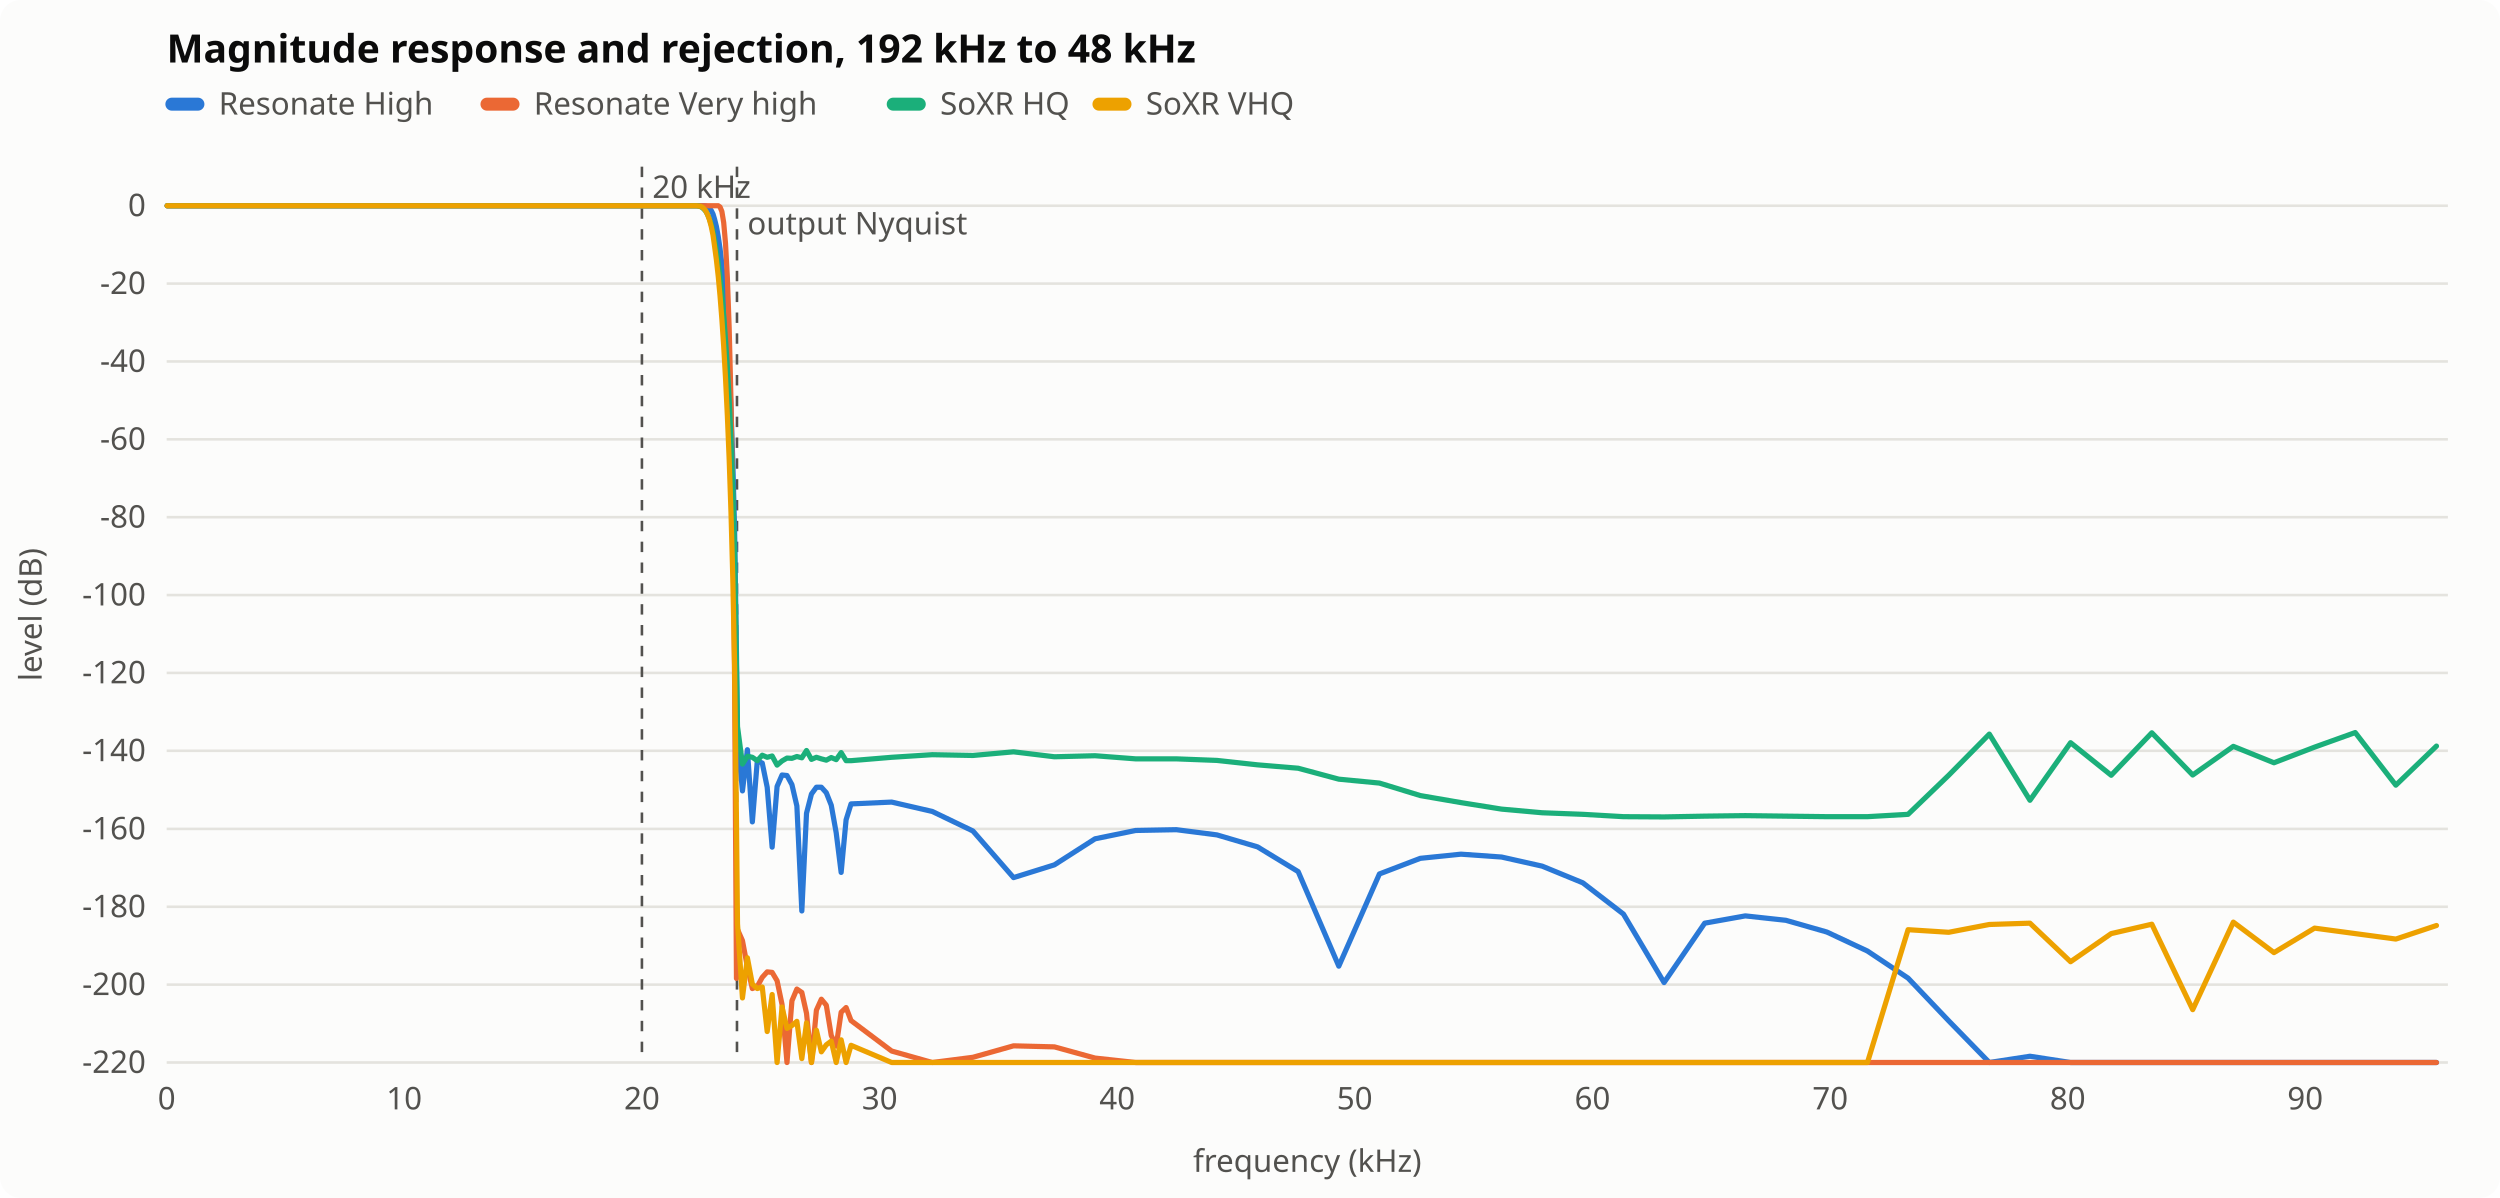
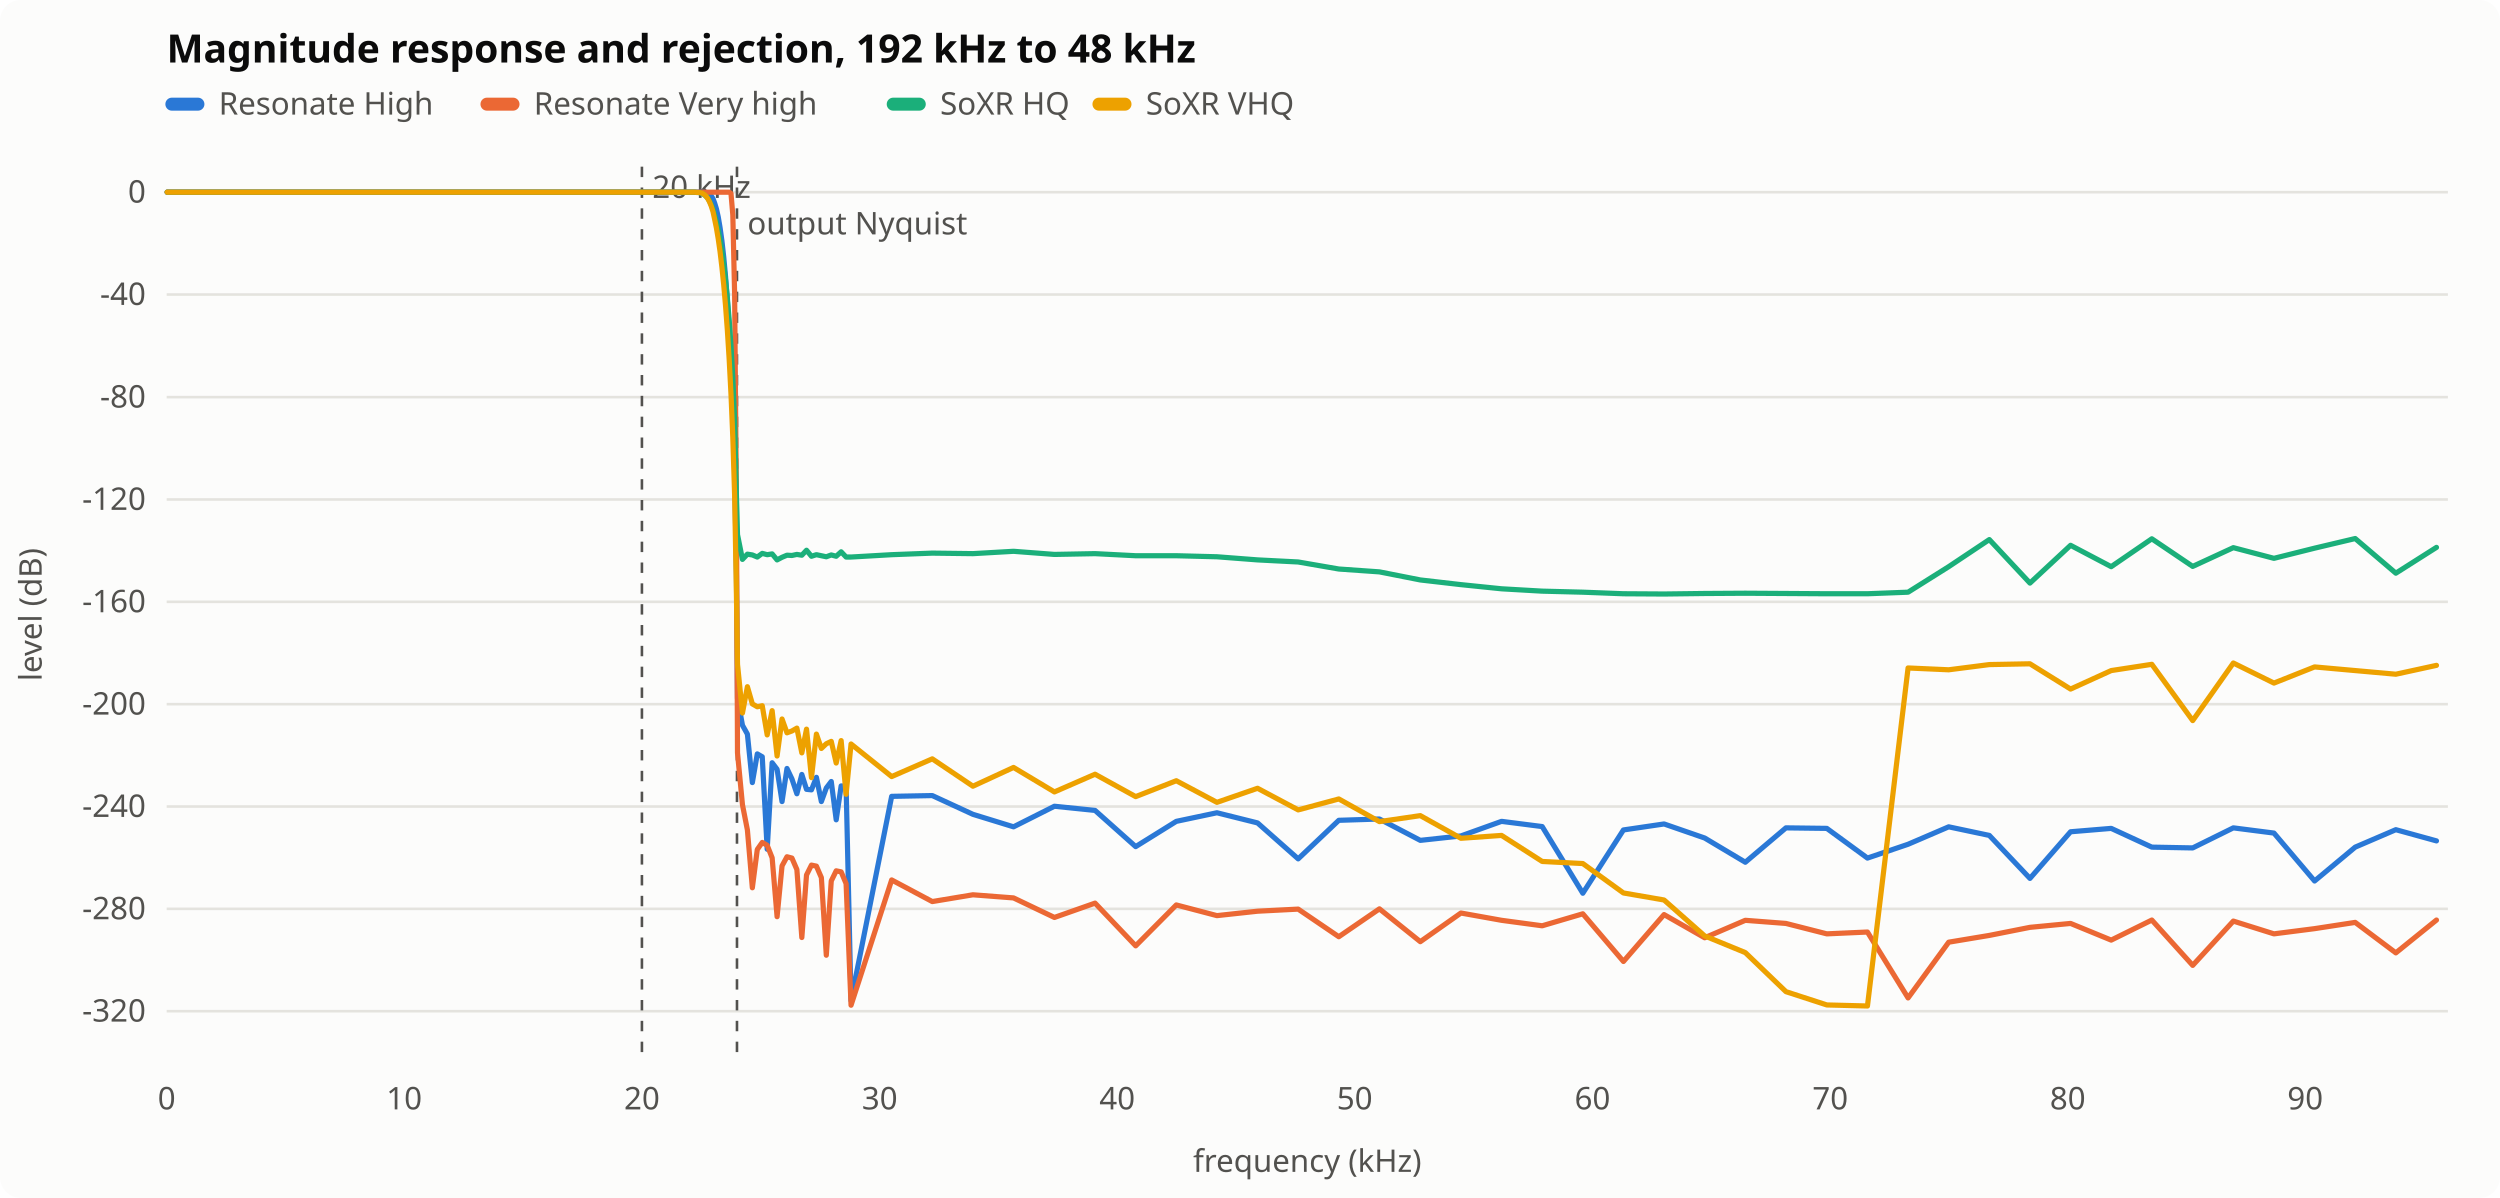
<svg xmlns="http://www.w3.org/2000/svg" viewBox="0 0 960 460" width="960" height="460" role="img" aria-label="Magnitude response and rejection, 192 kHz to 48 kHz">
  <style>
.surface { fill: #fcfcfb; }
text { fill: #52514e; font: 12px system-ui, sans-serif; }
.title { fill: #0b0b0b; font-size: 15px; font-weight: 600; }
.grid { stroke: #e4e3de; stroke-width: 1; }
.marker { stroke: #52514e; stroke-width: 1; stroke-dasharray: 4 4; }
.line { fill: none; stroke-width: 2; stroke-linejoin: round; stroke-linecap: round; }
.one { stroke: #2a78d6; fill: #2a78d6; }
.two { stroke: #eb6834; fill: #eb6834; }
.three { stroke: #1baf7a; fill: #1baf7a; }
.four { stroke: #eda100; fill: #eda100; }
.line.one, .line.two, .line.three, .line.four { fill: none; }
@media (prefers-color-scheme: dark) {
  .surface { fill: #1a1a19; }
  text { fill: #c3c2b7; }
  .title { fill: #f0efec; }
  .grid { stroke: #34332f; }
  .marker { stroke: #c3c2b7; }
  .one { stroke: #3987e5; fill: #3987e5; }
  .two { stroke: #d95926; fill: #d95926; }
  .three { stroke: #199e70; fill: #199e70; }
  .four { stroke: #c98500; fill: #c98500; }
  .line.one, .line.two, .line.three, .line.four { fill: none; }
}
</style>
  <rect class="surface" width="960" height="460" rx="8" />
  <text class="title" x="64" y="24">Magnitude response and rejection, 192 kHz to 48 kHz</text>
  <rect class="one" x="64" y="38" width="14" height="4" rx="2" />
  <text x="84" y="44">Resonate High</text>
  <rect class="two" x="185" y="38" width="14" height="4" rx="2" />
  <text x="205" y="44">Resonate Very high</text>
  <rect class="three" x="341" y="38" width="14" height="4" rx="2" />
  <text x="361" y="44">SoXR HQ</text>
  <rect class="four" x="420" y="38" width="14" height="4" rx="2" />
  <text x="440" y="44">SoXR VHQ</text>
-   <line class="grid" x1="64" x2="940" y1="408.0" y2="408.0" />
-   <text x="56" y="412.0" text-anchor="end">-220</text>
-   <line class="grid" x1="64" x2="940" y1="378.1" y2="378.1" />
-   <text x="56" y="382.1" text-anchor="end">-200</text>
-   <line class="grid" x1="64" x2="940" y1="348.2" y2="348.2" />
-   <text x="56" y="352.2" text-anchor="end">-180</text>
-   <line class="grid" x1="64" x2="940" y1="318.3" y2="318.3" />
-   <text x="56" y="322.3" text-anchor="end">-160</text>
-   <line class="grid" x1="64" x2="940" y1="288.3" y2="288.3" />
-   <text x="56" y="292.3" text-anchor="end">-140</text>
-   <line class="grid" x1="64" x2="940" y1="258.4" y2="258.4" />
-   <text x="56" y="262.4" text-anchor="end">-120</text>
-   <line class="grid" x1="64" x2="940" y1="228.5" y2="228.5" />
-   <text x="56" y="232.5" text-anchor="end">-100</text>
-   <line class="grid" x1="64" x2="940" y1="198.6" y2="198.6" />
-   <text x="56" y="202.6" text-anchor="end">-80</text>
-   <line class="grid" x1="64" x2="940" y1="168.7" y2="168.7" />
-   <text x="56" y="172.7" text-anchor="end">-60</text>
-   <line class="grid" x1="64" x2="940" y1="138.8" y2="138.8" />
-   <text x="56" y="142.8" text-anchor="end">-40</text>
-   <line class="grid" x1="64" x2="940" y1="108.9" y2="108.9" />
-   <text x="56" y="112.9" text-anchor="end">-20</text>
-   <line class="grid" x1="64" x2="940" y1="79.0" y2="79.0" />
-   <text x="56" y="83.0" text-anchor="end">0</text>
+   <line class="grid" x1="64" x2="940" y1="388.3" y2="388.3" />
+   <text x="56" y="392.3" text-anchor="end">-320</text>
+   <line class="grid" x1="64" x2="940" y1="349.0" y2="349.0" />
+   <text x="56" y="353.0" text-anchor="end">-280</text>
+   <line class="grid" x1="64" x2="940" y1="309.7" y2="309.7" />
+   <text x="56" y="313.7" text-anchor="end">-240</text>
+   <line class="grid" x1="64" x2="940" y1="270.4" y2="270.4" />
+   <text x="56" y="274.4" text-anchor="end">-200</text>
+   <line class="grid" x1="64" x2="940" y1="231.1" y2="231.1" />
+   <text x="56" y="235.1" text-anchor="end">-160</text>
+   <line class="grid" x1="64" x2="940" y1="191.8" y2="191.8" />
+   <text x="56" y="195.8" text-anchor="end">-120</text>
+   <line class="grid" x1="64" x2="940" y1="152.5" y2="152.5" />
+   <text x="56" y="156.5" text-anchor="end">-80</text>
+   <line class="grid" x1="64" x2="940" y1="113.1" y2="113.1" />
+   <text x="56" y="117.1" text-anchor="end">-40</text>
+   <line class="grid" x1="64" x2="940" y1="73.8" y2="73.8" />
+   <text x="56" y="77.8" text-anchor="end">0</text>
  <text x="64.0" y="426" text-anchor="middle">0</text>
  <text x="155.2" y="426" text-anchor="middle">10</text>
  <text x="246.5" y="426" text-anchor="middle">20</text>
  <text x="337.8" y="426" text-anchor="middle">30</text>
  <text x="429.0" y="426" text-anchor="middle">40</text>
  <text x="520.2" y="426" text-anchor="middle">50</text>
  <text x="611.5" y="426" text-anchor="middle">60</text>
  <text x="702.8" y="426" text-anchor="middle">70</text>
  <text x="794.0" y="426" text-anchor="middle">80</text>
  <text x="885.2" y="426" text-anchor="middle">90</text>
  <text x="502" y="450" text-anchor="middle">frequency (kHz)</text>
  <text x="16" y="236" transform="rotate(-90 16 236)" text-anchor="middle">level (dB)</text>
  <line class="marker" x1="246.5" x2="246.5" y1="64" y2="408" />
  <text x="250.5" y="76">20 kHz</text>
  <line class="marker" x1="283.0" x2="283.0" y1="64" y2="408" />
  <text x="287.0" y="90">output Nyquist</text>
-   <polyline class="line one" points="64.2,79.0 64.2,79.0 64.2,79.0 64.3,79.0 64.3,79.0 64.3,79.0 64.4,79.0 64.4,79.0 64.4,79.0 64.5,79.0 64.5,79.0 64.6,79.0 64.7,79.0 64.8,79.0 64.9,79.0 64.9,79.0 65.1,79.0 65.2,79.0 65.3,79.0 65.5,79.0 65.6,79.0 65.8,79.0 66.1,79.0 66.3,79.0 66.6,79.0 66.9,79.0 67.2,79.0 67.6,79.0 68.0,79.0 68.4,79.0 68.9,79.0 69.5,79.0 70.2,79.0 70.9,79.0 71.7,79.0 72.6,79.0 73.1,79.0 73.6,79.0 74.7,79.0 75.9,79.0 77.3,79.0 78.8,79.0 80.6,79.0 82.5,79.0 84.6,79.0 87.0,79.0 89.7,79.0 92.7,79.0 96.0,79.0 99.8,79.0 103.9,79.0 108.6,79.0 113.8,79.0 119.5,79.0 126.0,79.0 133.2,79.0 141.2,79.0 150.2,79.0 160.2,79.0 171.4,79.0 183.9,79.0 197.8,79.0 213.4,79.0 230.8,79.0 246.5,79.0 250.2,79.0 250.8,79.0 251.5,79.0 252.2,79.0 252.9,79.0 253.6,79.0 254.3,79.0 255.0,79.0 255.7,79.0 256.4,79.0 257.1,79.0 257.8,79.0 258.5,79.0 259.2,79.0 259.9,79.0 260.6,79.0 261.3,79.0 262.0,79.0 262.6,79.0 263.3,79.0 264.0,79.0 264.7,79.0 265.4,79.0 266.1,79.0 266.8,79.0 267.5,79.0 268.2,79.0 268.9,79.0 269.6,79.0 270.3,79.0 271.0,79.1 271.7,79.4 272.4,79.9 273.1,80.8 273.8,82.2 274.4,84.2 275.1,87.0 275.8,90.8 276.5,95.5 277.2,101.5 277.9,108.7 278.6,117.6 279.3,128.3 280.0,141.3 280.7,157.2 281.4,177.3 282.1,204.4 282.8,250.7 283.2,283.2 285.1,303.7 287.0,287.9 288.9,315.6 290.8,292.2 292.7,293.0 294.6,302.3 296.5,325.3 298.4,302.0 300.3,297.6 302.2,297.8 304.1,301.3 306.0,309.5 307.9,349.8 309.7,312.3 311.6,304.9 313.5,302.3 315.4,302.3 317.3,304.4 319.2,309.2 321.1,319.8 323.0,335.0 324.9,314.8 326.8,308.7 342.4,308.0 358.0,311.6 373.6,319.1 389.2,337.0 404.9,332.1 420.5,322.1 436.1,318.9 451.7,318.6 467.3,320.6 482.9,325.2 498.5,334.7 514.1,371.0 529.7,335.6 545.4,329.6 561.0,328.0 576.6,329.1 592.2,332.6 607.8,339.0 623.4,351.0 639.0,377.3 654.6,354.5 670.2,351.7 685.8,353.4 701.5,357.9 717.1,365.2 732.7,375.6 748.3,392.0 763.9,408.0 779.5,405.6 795.1,408.0 810.7,408.0 826.3,408.0 842.0,408.0 857.6,408.0 873.2,408.0 888.8,408.0 904.4,408.0 920.0,408.0 935.6,408.0" />
-   <polyline class="line two" points="64.2,79.0 64.2,79.0 64.2,79.0 64.3,79.0 64.3,79.0 64.3,79.0 64.4,79.0 64.4,79.0 64.4,79.0 64.5,79.0 64.5,79.0 64.6,79.0 64.7,79.0 64.8,79.0 64.9,79.0 64.9,79.0 65.1,79.0 65.2,79.0 65.3,79.0 65.5,79.0 65.6,79.0 65.8,79.0 66.1,79.0 66.3,79.0 66.6,79.0 66.9,79.0 67.2,79.0 67.6,79.0 68.0,79.0 68.4,79.0 68.9,79.0 69.5,79.0 70.2,79.0 70.9,79.0 71.7,79.0 72.6,79.0 73.1,79.0 73.6,79.0 74.7,79.0 75.9,79.0 77.3,79.0 78.8,79.0 80.6,79.0 82.5,79.0 84.6,79.0 87.0,79.0 89.7,79.0 92.7,79.0 96.0,79.0 99.8,79.0 103.9,79.0 108.6,79.0 113.8,79.0 119.5,79.0 126.0,79.0 133.2,79.0 141.2,79.0 150.2,79.0 160.2,79.0 171.4,79.0 183.9,79.0 197.8,79.0 213.4,79.0 230.8,79.0 246.5,79.0 250.2,79.0 250.8,79.0 251.5,79.0 252.2,79.0 252.9,79.0 253.6,79.0 254.3,79.0 255.0,79.0 255.7,79.0 256.4,79.0 257.1,79.0 257.8,79.0 258.5,79.0 259.2,79.0 259.9,79.0 260.6,79.0 261.3,79.0 262.0,79.0 262.6,79.0 263.3,79.0 264.0,79.0 264.7,79.0 265.4,79.0 266.1,79.0 266.8,79.0 267.5,79.0 268.2,79.0 268.9,79.0 269.6,79.0 270.3,79.0 271.0,79.0 271.7,79.0 272.4,79.0 273.1,79.0 273.8,79.0 274.4,79.0 275.1,79.0 275.8,79.0 276.5,79.5 277.2,81.2 277.9,85.5 278.6,93.5 279.3,106.5 280.0,125.9 280.7,153.9 281.4,194.7 282.1,263.0 282.8,375.7 283.2,356.9 285.1,361.2 287.0,371.3 288.9,379.6 290.8,378.8 292.7,375.3 294.6,373.2 296.5,373.4 298.4,376.6 300.3,385.7 302.2,408.0 304.1,384.3 306.0,379.8 307.9,381.1 309.7,389.1 311.6,408.0 313.5,387.9 315.4,383.7 317.3,386.0 319.2,397.6 321.1,401.7 323.0,388.7 324.9,386.9 326.8,391.9 342.4,403.6 358.0,408.0 373.6,406.0 389.2,401.6 404.9,402.0 420.5,406.3 436.1,408.0 451.7,408.0 467.3,408.0 482.9,408.0 498.5,408.0 514.1,408.0 529.7,408.0 545.4,408.0 561.0,408.0 576.6,408.0 592.2,408.0 607.8,408.0 623.4,408.0 639.0,408.0 654.6,408.0 670.2,408.0 685.8,408.0 701.5,408.0 717.1,408.0 732.7,408.0 748.3,408.0 763.9,408.0 779.5,408.0 795.1,408.0 810.7,408.0 826.3,408.0 842.0,408.0 857.6,408.0 873.2,408.0 888.8,408.0 904.4,408.0 920.0,408.0 935.6,408.0" />
-   <polyline class="line three" points="64.2,79.0 64.2,79.0 64.2,79.0 64.3,79.0 64.3,79.0 64.3,79.0 64.4,79.0 64.4,79.0 64.4,79.0 64.5,79.0 64.5,79.0 64.6,79.0 64.7,79.0 64.8,79.0 64.9,79.0 64.9,79.0 65.1,79.0 65.2,79.0 65.3,79.0 65.5,79.0 65.6,79.0 65.8,79.0 66.1,79.0 66.3,79.0 66.6,79.0 66.9,79.0 67.2,79.0 67.6,79.0 68.0,79.0 68.4,79.0 68.9,79.0 69.5,79.0 70.2,79.0 70.9,79.0 71.7,79.0 72.6,79.0 73.1,79.0 73.6,79.0 74.7,79.0 75.9,79.0 77.3,79.0 78.8,79.0 80.6,79.0 82.5,79.0 84.6,79.0 87.0,79.0 89.7,79.0 92.7,79.0 96.0,79.0 99.8,79.0 103.9,79.0 108.6,79.0 113.8,79.0 119.5,79.0 126.0,79.0 133.2,79.0 141.2,79.0 150.2,79.0 160.2,79.0 171.4,79.0 183.9,79.0 197.8,79.0 213.4,79.0 230.8,79.0 246.5,79.0 250.2,79.0 250.8,79.0 251.5,79.0 252.2,79.0 252.9,79.0 253.6,79.0 254.3,79.0 255.0,79.0 255.7,79.0 256.4,79.0 257.1,79.0 257.8,79.0 258.5,79.0 259.2,79.0 259.9,79.0 260.6,79.0 261.3,79.0 262.0,79.0 262.6,79.0 263.3,79.0 264.0,79.0 264.7,79.0 265.4,79.0 266.1,79.0 266.8,79.0 267.5,79.0 268.2,79.1 268.9,79.3 269.6,79.7 270.3,80.3 271.0,81.1 271.7,82.3 272.4,84.0 273.1,86.1 273.8,88.8 274.4,92.1 275.1,96.2 275.8,101.0 276.5,106.7 277.2,113.4 277.9,121.2 278.6,130.3 279.3,140.9 280.0,153.5 280.7,168.6 281.4,187.4 282.1,212.5 282.8,256.7 283.2,279.0 285.1,293.4 287.0,290.4 288.9,290.8 290.8,292.1 292.7,290.0 294.6,290.8 296.5,290.3 298.4,293.8 300.3,292.2 302.2,291.1 304.1,291.2 306.0,290.5 307.9,291.0 309.7,288.2 311.6,291.6 313.5,290.8 315.4,291.4 317.3,291.9 319.2,290.9 321.1,291.7 323.0,289.0 324.9,292.1 326.8,292.1 342.4,290.8 358.0,289.8 373.6,290.1 389.2,288.7 404.9,290.6 420.5,290.2 436.1,291.4 451.7,291.4 467.3,292.0 482.9,293.7 498.5,295.0 514.1,299.2 529.7,300.7 545.4,305.5 561.0,308.2 576.6,310.7 592.2,312.1 607.8,312.7 623.4,313.6 639.0,313.7 654.6,313.4 670.2,313.2 685.8,313.4 701.5,313.6 717.1,313.6 732.7,312.7 748.3,297.7 763.9,281.9 779.5,307.3 795.1,285.2 810.7,297.7 826.3,281.4 842.0,297.6 857.6,286.6 873.2,292.9 888.8,286.9 904.4,281.3 920.0,301.5 935.6,286.5" />
-   <polyline class="line four" points="64.2,79.0 64.2,79.0 64.2,79.0 64.3,79.0 64.3,79.0 64.3,79.0 64.4,79.0 64.4,79.0 64.4,79.0 64.5,79.0 64.5,79.0 64.6,79.0 64.7,79.0 64.8,79.0 64.9,79.0 64.9,79.0 65.1,79.0 65.2,79.0 65.3,79.0 65.5,79.0 65.6,79.0 65.8,79.0 66.1,79.0 66.3,79.0 66.6,79.0 66.9,79.0 67.2,79.0 67.6,79.0 68.0,79.0 68.4,79.0 68.9,79.0 69.5,79.0 70.2,79.0 70.9,79.0 71.7,79.0 72.6,79.0 73.1,79.0 73.6,79.0 74.7,79.0 75.9,79.0 77.3,79.0 78.8,79.0 80.6,79.0 82.5,79.0 84.6,79.0 87.0,79.0 89.7,79.0 92.7,79.0 96.0,79.0 99.8,79.0 103.9,79.0 108.6,79.0 113.8,79.0 119.5,79.0 126.0,79.0 133.2,79.0 141.2,79.0 150.2,79.0 160.2,79.0 171.4,79.0 183.9,79.0 197.8,79.0 213.4,79.0 230.8,79.0 246.5,79.0 250.2,79.0 250.8,79.0 251.5,79.0 252.2,79.0 252.9,79.0 253.6,79.0 254.3,79.0 255.0,79.0 255.7,79.0 256.4,79.0 257.1,79.0 257.8,79.0 258.5,79.0 259.2,79.0 259.9,79.0 260.6,79.0 261.3,79.0 262.0,79.0 262.6,79.0 263.3,79.0 264.0,79.0 264.7,79.0 265.4,79.0 266.1,79.0 266.8,79.0 267.5,79.0 268.2,79.1 268.9,79.2 269.6,79.5 270.3,80.1 271.0,81.0 271.7,82.4 272.4,84.3 273.1,86.9 273.8,90.3 274.4,94.6 275.1,99.8 275.8,106.1 276.5,113.7 277.2,122.6 277.9,133.0 278.6,145.2 279.3,159.5 280.0,176.4 280.7,196.8 281.4,222.2 282.1,256.1 282.8,315.1 283.2,354.7 285.1,383.2 287.0,367.8 288.9,377.9 290.8,379.6 292.7,379.0 294.6,396.1 296.5,381.9 298.4,408.0 300.3,386.7 302.2,394.9 304.1,393.8 306.0,392.2 307.9,406.5 309.7,392.8 311.6,408.0 313.5,395.6 315.4,403.9 317.3,401.2 319.2,399.8 321.1,408.0 323.0,399.3 324.9,408.0 326.8,401.4 342.4,408.0 358.0,408.0 373.6,408.0 389.2,408.0 404.9,408.0 420.5,408.0 436.1,408.0 451.7,408.0 467.3,408.0 482.9,408.0 498.5,408.0 514.1,408.0 529.7,408.0 545.4,408.0 561.0,408.0 576.6,408.0 592.2,408.0 607.8,408.0 623.4,408.0 639.0,408.0 654.6,408.0 670.2,408.0 685.8,408.0 701.5,408.0 717.1,408.0 732.7,357.0 748.3,358.0 763.9,355.0 779.5,354.5 795.1,369.3 810.7,358.5 826.3,354.9 842.0,387.7 857.6,354.1 873.2,365.8 888.8,356.4 904.4,358.5 920.0,360.6 935.6,355.4" />
+   <polyline class="line one" points="64.2,73.8 64.2,73.8 64.2,73.8 64.3,73.8 64.3,73.8 64.3,73.8 64.4,73.8 64.4,73.8 64.4,73.8 64.5,73.8 64.5,73.8 64.6,73.8 64.7,73.8 64.8,73.8 64.9,73.8 64.9,73.8 65.1,73.8 65.2,73.8 65.3,73.8 65.5,73.8 65.6,73.8 65.8,73.8 66.1,73.8 66.3,73.8 66.6,73.8 66.9,73.8 67.2,73.8 67.6,73.8 68.0,73.8 68.4,73.8 68.9,73.8 69.5,73.8 70.2,73.8 70.9,73.8 71.7,73.8 72.6,73.8 73.1,73.8 73.6,73.8 74.7,73.8 75.9,73.8 77.3,73.8 78.8,73.8 80.6,73.8 82.5,73.8 84.6,73.8 87.0,73.8 89.7,73.8 92.7,73.8 96.0,73.8 99.8,73.8 103.9,73.8 108.6,73.8 113.8,73.8 119.5,73.8 126.0,73.8 133.2,73.8 141.2,73.8 150.2,73.8 160.2,73.8 171.4,73.8 183.9,73.8 197.8,73.8 213.4,73.8 230.8,73.8 246.5,73.8 250.2,73.8 250.8,73.8 251.5,73.8 252.2,73.8 252.9,73.8 253.6,73.8 254.3,73.8 255.0,73.8 255.7,73.8 256.4,73.8 257.1,73.8 257.8,73.8 258.5,73.8 259.2,73.8 259.9,73.8 260.6,73.8 261.3,73.8 262.0,73.8 262.6,73.8 263.3,73.8 264.0,73.8 264.7,73.8 265.4,73.8 266.1,73.8 266.8,73.8 267.5,73.8 268.2,73.8 268.9,73.8 269.6,73.8 270.3,73.9 271.0,73.9 271.7,74.1 272.4,74.5 273.1,75.2 273.8,76.3 274.4,77.9 275.1,80.2 275.8,83.3 276.5,87.4 277.2,92.4 277.9,98.6 278.6,106.1 279.3,115.3 280.0,126.4 280.7,140.0 281.4,157.3 282.1,180.8 282.8,221.1 283.2,268.1 285.1,278.5 287.0,281.9 288.9,300.5 290.8,289.5 292.7,290.6 294.6,326.1 296.5,292.9 298.4,295.4 300.3,307.8 302.2,295.1 304.1,299.1 306.0,304.8 307.9,297.4 309.7,303.1 311.6,303.3 313.5,298.5 315.4,307.8 317.3,302.6 319.2,300.1 321.1,314.8 323.0,301.8 324.9,301.9 326.8,384.2 342.4,305.8 358.0,305.5 373.6,312.7 389.2,317.5 404.9,309.6 420.5,311.2 436.1,325.1 451.7,315.4 467.3,312.1 482.9,316.0 498.5,329.8 514.1,315.0 529.7,314.5 545.4,322.7 561.0,321.0 576.6,315.4 592.2,317.4 607.8,343.0 623.4,318.7 639.0,316.4 654.6,321.8 670.2,331.1 685.8,317.9 701.5,318.1 717.1,329.5 732.7,324.2 748.3,317.5 763.9,320.8 779.5,337.3 795.1,319.4 810.7,318.1 826.3,325.3 842.0,325.6 857.6,317.9 873.2,319.9 888.8,338.3 904.4,325.3 920.0,318.6 935.6,322.9" />
+   <polyline class="line two" points="64.2,73.8 64.2,73.8 64.2,73.8 64.3,73.8 64.3,73.8 64.3,73.8 64.4,73.8 64.4,73.8 64.4,73.8 64.5,73.8 64.5,73.8 64.6,73.8 64.7,73.8 64.8,73.8 64.9,73.8 64.9,73.8 65.1,73.8 65.2,73.8 65.3,73.8 65.5,73.8 65.6,73.8 65.8,73.8 66.1,73.8 66.3,73.8 66.6,73.8 66.9,73.8 67.2,73.8 67.6,73.8 68.0,73.8 68.4,73.8 68.9,73.8 69.5,73.8 70.2,73.8 70.9,73.8 71.7,73.8 72.6,73.8 73.1,73.8 73.6,73.8 74.7,73.8 75.9,73.8 77.3,73.8 78.8,73.8 80.6,73.8 82.5,73.8 84.6,73.8 87.0,73.8 89.7,73.8 92.7,73.8 96.0,73.8 99.8,73.8 103.9,73.8 108.6,73.8 113.8,73.8 119.5,73.8 126.0,73.8 133.2,73.8 141.2,73.8 150.2,73.8 160.2,73.8 171.4,73.8 183.9,73.8 197.8,73.8 213.4,73.8 230.8,73.8 246.5,73.8 250.2,73.8 250.8,73.8 251.5,73.8 252.2,73.8 252.9,73.8 253.6,73.8 254.3,73.8 255.0,73.8 255.7,73.8 256.4,73.8 257.1,73.8 257.8,73.8 258.5,73.8 259.2,73.8 259.9,73.8 260.6,73.8 261.3,73.8 262.0,73.8 262.6,73.8 263.3,73.8 264.0,73.8 264.7,73.8 265.4,73.8 266.1,73.8 266.8,73.8 267.5,73.8 268.2,73.8 268.9,73.8 269.6,73.8 270.3,73.8 271.0,73.8 271.7,73.8 272.4,73.8 273.1,73.8 273.8,73.8 274.4,73.8 275.1,73.8 275.8,73.8 276.5,73.8 277.2,73.8 277.9,73.8 278.6,73.8 279.3,73.8 280.0,73.8 280.7,74.3 281.4,82.5 282.1,113.1 282.8,195.6 283.2,289.1 285.1,309.0 287.0,318.7 288.9,340.9 290.8,326.2 292.7,323.5 294.6,324.6 296.5,329.4 298.4,352.0 300.3,332.5 302.2,329.0 304.1,329.5 306.0,333.9 307.9,360.0 309.7,336.0 311.6,332.2 313.5,332.6 315.4,337.0 317.3,366.8 319.2,338.3 321.1,334.4 323.0,334.8 324.9,339.3 326.8,386.0 342.4,337.9 358.0,346.2 373.6,343.6 389.2,344.8 404.9,352.3 420.5,346.8 436.1,363.2 451.7,347.5 467.3,351.6 482.9,349.9 498.5,349.1 514.1,359.7 529.7,349.0 545.4,361.6 561.0,350.6 576.6,353.4 592.2,355.5 607.8,350.9 623.4,369.2 639.0,351.2 654.6,360.1 670.2,353.4 685.8,354.6 701.5,358.6 717.1,357.9 732.7,383.2 748.3,361.8 763.9,359.2 779.5,356.1 795.1,354.6 810.7,361.0 826.3,353.3 842.0,370.7 857.6,353.7 873.2,358.6 888.8,356.6 904.4,354.2 920.0,365.9 935.6,353.3" />
+   <polyline class="line three" points="64.2,73.8 64.2,73.8 64.2,73.8 64.3,73.8 64.3,73.8 64.3,73.8 64.4,73.8 64.4,73.8 64.4,73.8 64.5,73.8 64.5,73.8 64.6,73.8 64.7,73.8 64.8,73.8 64.9,73.8 64.9,73.8 65.1,73.8 65.2,73.8 65.3,73.8 65.5,73.8 65.6,73.8 65.8,73.8 66.1,73.8 66.3,73.8 66.6,73.8 66.9,73.8 67.2,73.8 67.6,73.8 68.0,73.8 68.4,73.8 68.9,73.8 69.5,73.8 70.2,73.8 70.9,73.8 71.7,73.8 72.6,73.8 73.1,73.8 73.6,73.8 74.7,73.8 75.9,73.8 77.3,73.8 78.8,73.8 80.6,73.8 82.5,73.8 84.6,73.8 87.0,73.8 89.7,73.8 92.7,73.8 96.0,73.8 99.8,73.8 103.9,73.8 108.6,73.8 113.8,73.8 119.5,73.8 126.0,73.8 133.2,73.8 141.2,73.8 150.2,73.8 160.2,73.8 171.4,73.8 183.9,73.8 197.8,73.8 213.4,73.8 230.8,73.8 246.5,73.8 250.2,73.8 250.8,73.8 251.5,73.8 252.2,73.8 252.9,73.8 253.6,73.8 254.3,73.8 255.0,73.8 255.7,73.8 256.4,73.8 257.1,73.8 257.8,73.8 258.5,73.8 259.2,73.8 259.9,73.8 260.6,73.8 261.3,73.8 262.0,73.8 262.6,73.8 263.3,73.8 264.0,73.8 264.7,73.8 265.4,73.8 266.1,73.8 266.8,73.8 267.5,73.9 268.2,73.9 268.9,74.1 269.6,74.3 270.3,74.7 271.0,75.3 271.7,76.0 272.4,77.1 273.1,78.5 273.8,80.3 274.4,82.5 275.1,85.1 275.8,88.3 276.5,92.1 277.2,96.4 277.9,101.6 278.6,107.5 279.3,114.5 280.0,122.8 280.7,132.7 281.4,145.1 282.1,161.6 282.8,190.7 283.2,205.3 285.1,214.8 287.0,212.8 288.9,213.1 290.8,213.9 292.7,212.5 294.6,213.0 296.5,212.7 298.4,215.0 300.3,214.0 302.2,213.2 304.1,213.3 306.0,212.9 307.9,213.2 309.7,211.3 311.6,213.6 313.5,213.0 315.4,213.4 317.3,213.8 319.2,213.1 321.1,213.6 323.0,211.9 324.9,213.9 326.8,213.9 342.4,213.0 358.0,212.4 373.6,212.6 389.2,211.7 404.9,212.9 420.5,212.6 436.1,213.4 451.7,213.4 467.3,213.8 482.9,215.0 498.5,215.8 514.1,218.5 529.7,219.6 545.4,222.7 561.0,224.5 576.6,226.1 592.2,227.0 607.8,227.4 623.4,228.0 639.0,228.1 654.6,227.9 670.2,227.8 685.8,227.9 701.5,228.0 717.1,228.0 732.7,227.4 748.3,217.6 763.9,207.2 779.5,223.9 795.1,209.4 810.7,217.6 826.3,206.9 842.0,217.5 857.6,210.3 873.2,214.4 888.8,210.5 904.4,206.8 920.0,220.1 935.6,210.2" />
+   <polyline class="line four" points="64.2,73.8 64.2,73.8 64.2,73.8 64.3,73.8 64.3,73.8 64.3,73.8 64.4,73.8 64.4,73.8 64.4,73.8 64.5,73.8 64.5,73.8 64.6,73.8 64.7,73.8 64.8,73.8 64.9,73.8 64.9,73.8 65.1,73.8 65.2,73.8 65.3,73.8 65.5,73.8 65.6,73.8 65.8,73.8 66.1,73.8 66.3,73.8 66.6,73.8 66.9,73.8 67.2,73.8 67.6,73.8 68.0,73.8 68.4,73.8 68.9,73.8 69.5,73.8 70.2,73.8 70.9,73.8 71.7,73.8 72.6,73.8 73.1,73.8 73.6,73.8 74.7,73.8 75.9,73.8 77.3,73.8 78.8,73.8 80.6,73.8 82.5,73.8 84.6,73.8 87.0,73.8 89.7,73.8 92.7,73.8 96.0,73.8 99.8,73.8 103.9,73.8 108.6,73.8 113.8,73.8 119.5,73.8 126.0,73.8 133.2,73.8 141.2,73.8 150.2,73.8 160.2,73.8 171.4,73.8 183.9,73.8 197.8,73.8 213.4,73.8 230.8,73.8 246.5,73.8 250.2,73.8 250.8,73.8 251.5,73.8 252.2,73.8 252.9,73.8 253.6,73.8 254.3,73.8 255.0,73.8 255.7,73.8 256.4,73.8 257.1,73.8 257.8,73.8 258.5,73.8 259.2,73.8 259.9,73.8 260.6,73.8 261.3,73.8 262.0,73.8 262.6,73.8 263.3,73.8 264.0,73.8 264.7,73.8 265.4,73.8 266.1,73.8 266.8,73.8 267.5,73.9 268.2,73.9 268.9,74.0 269.6,74.2 270.3,74.6 271.0,75.2 271.7,76.1 272.4,77.4 273.1,79.1 273.8,81.3 274.4,84.1 275.1,87.5 275.8,91.7 276.5,96.6 277.2,102.5 277.9,109.3 278.6,117.3 279.3,126.7 280.0,137.9 280.7,151.3 281.4,168.0 282.1,190.3 282.8,229.0 283.2,255.1 285.1,273.8 287.0,263.7 288.9,270.3 290.8,271.4 292.7,271.0 294.6,282.2 296.5,272.9 298.4,290.3 300.3,276.1 302.2,281.4 304.1,280.7 306.0,279.6 307.9,289.1 309.7,280.0 311.6,298.6 313.5,281.9 315.4,287.4 317.3,285.6 319.2,284.7 321.1,293.0 323.0,284.4 324.9,305.0 326.8,285.7 342.4,298.2 358.0,291.4 373.6,301.9 389.2,294.7 404.9,304.1 420.5,297.3 436.1,305.9 451.7,299.8 467.3,308.1 482.9,302.7 498.5,311.0 514.1,306.8 529.7,315.5 545.4,313.2 561.0,321.9 576.6,320.8 592.2,330.8 607.8,331.6 623.4,342.9 639.0,345.6 654.6,359.4 670.2,365.8 685.8,380.8 701.5,385.9 717.1,386.3 732.7,256.5 748.3,257.2 763.9,255.2 779.5,254.9 795.1,264.6 810.7,257.5 826.3,255.1 842.0,276.7 857.6,254.6 873.2,262.3 888.8,256.1 904.4,257.5 920.0,258.9 935.6,255.5" />
</svg>
